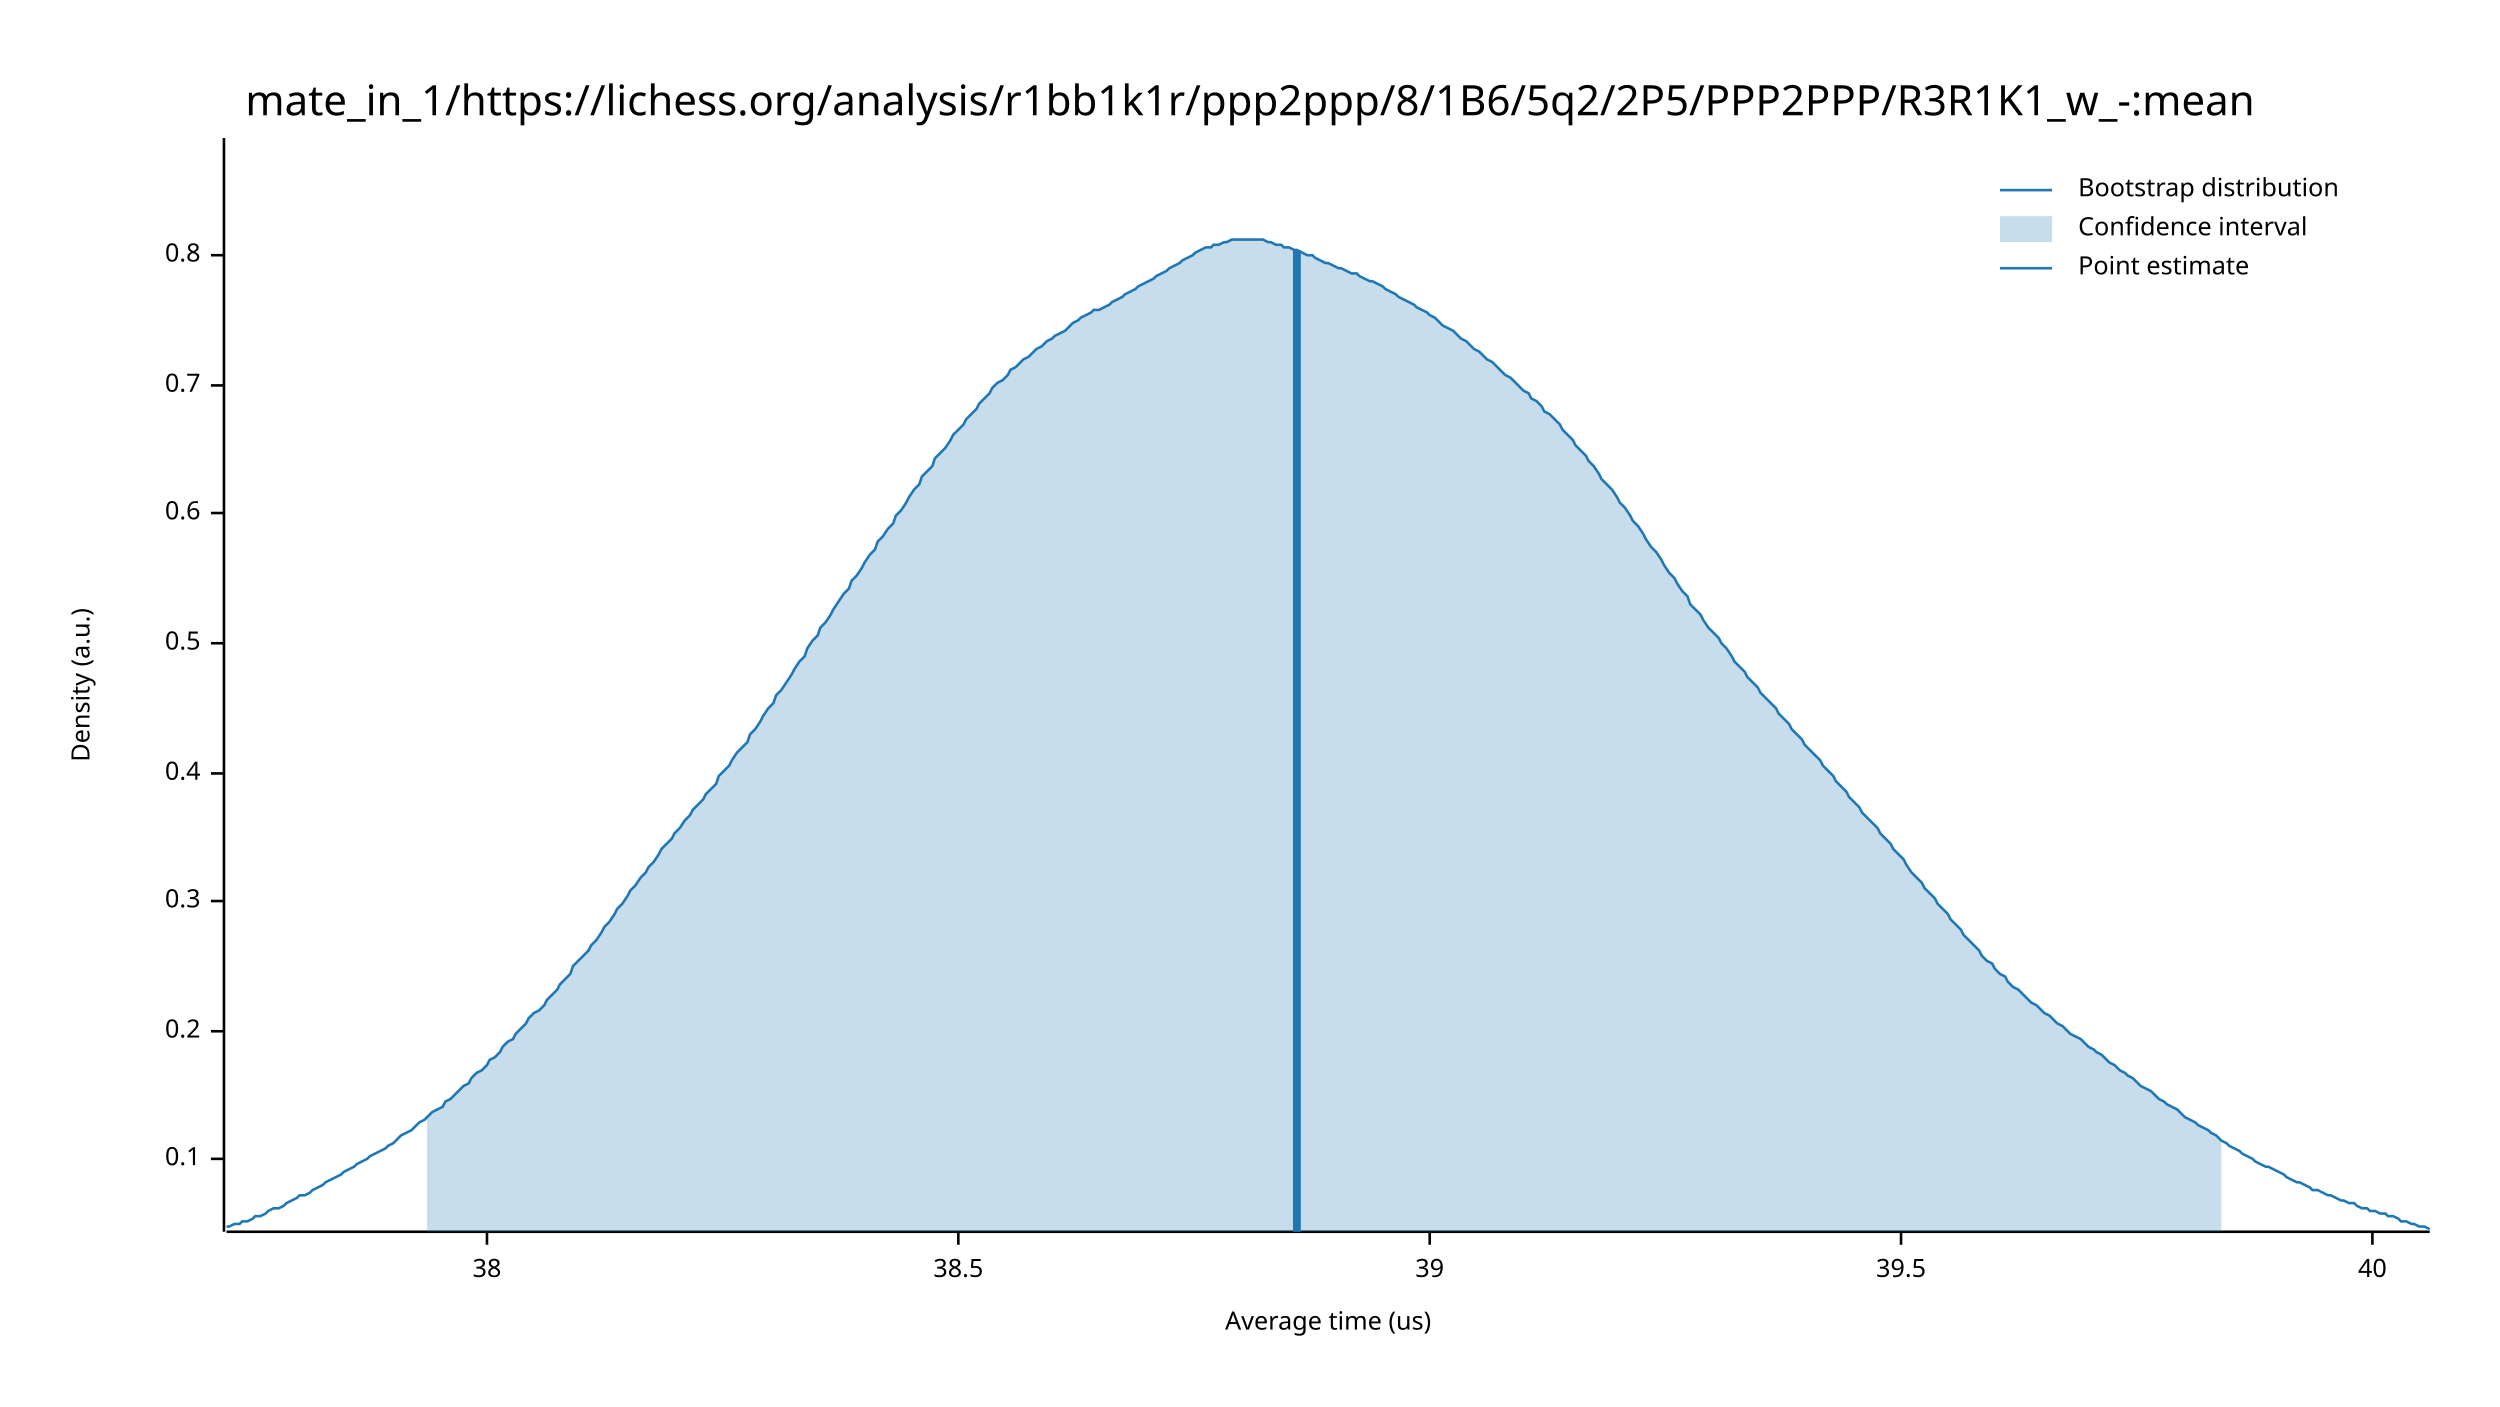
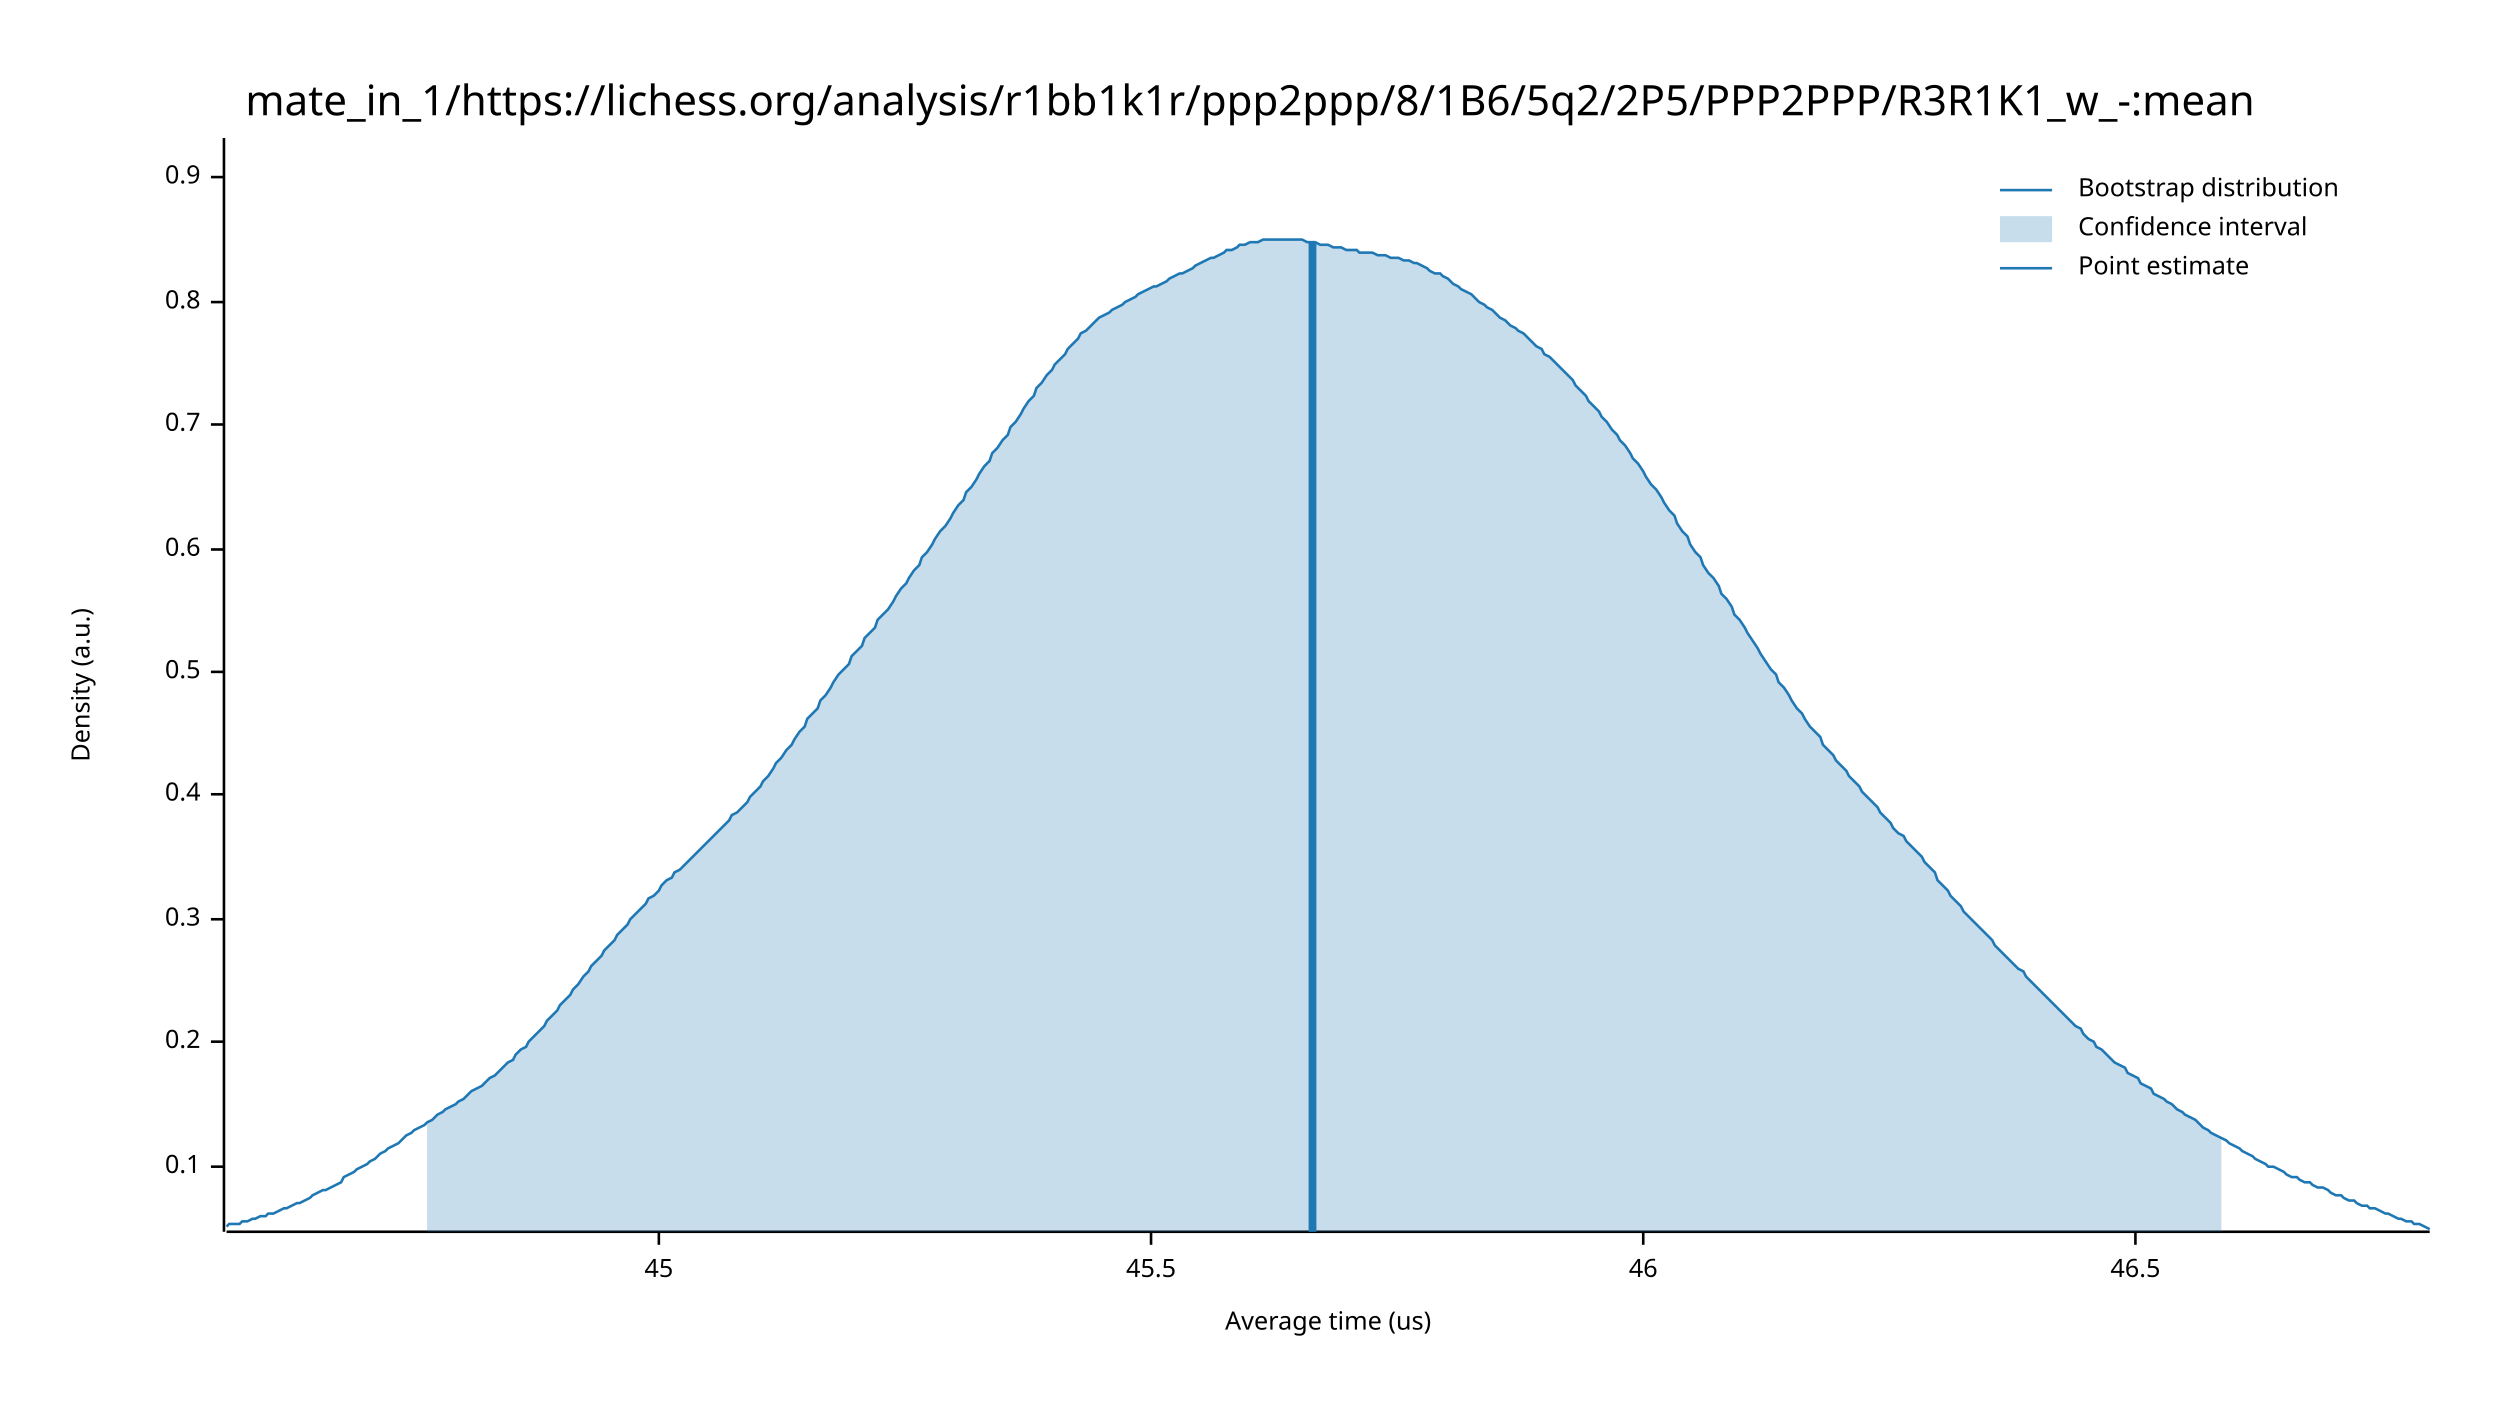
<svg xmlns="http://www.w3.org/2000/svg" width="960" height="540" viewBox="0 0 960 540">
  <text x="480" y="32" dy="0.76em" text-anchor="middle" font-family="sans-serif" font-size="16.129" opacity="1" fill="#000000">
mate_in_1/https://lichess.org/analysis/r1bb1k1r/ppp2ppp/8/1B6/5q2/2P5/PPP2PPP/R3R1K1_w_-:mean
</text>
  <text x="27" y="263" dy="0.76em" text-anchor="middle" font-family="sans-serif" font-size="9.677" opacity="1" fill="#000000" transform="rotate(270, 27, 263)">
Density (a.u.)
</text>
  <text x="510" y="513" dy="-0.5ex" text-anchor="middle" font-family="sans-serif" font-size="9.677" opacity="1" fill="#000000">
Average time (us)
</text>
  <polyline fill="none" opacity="1" stroke="#000000" stroke-width="1" points="86,53 86,473 " />
-   <text x="77" y="445" dy="0.5ex" text-anchor="end" font-family="sans-serif" font-size="9.677" opacity="1" fill="#000000">
+   <text x="77" y="448" dy="0.5ex" text-anchor="end" font-family="sans-serif" font-size="9.677" opacity="1" fill="#000000">
0.1
</text>
-   <polyline fill="none" opacity="1" stroke="#000000" stroke-width="1" points="81,445 86,445 " />
-   <text x="77" y="396" dy="0.5ex" text-anchor="end" font-family="sans-serif" font-size="9.677" opacity="1" fill="#000000">
+   <polyline fill="none" opacity="1" stroke="#000000" stroke-width="1" points="81,448 86,448 " />
+   <text x="77" y="400" dy="0.5ex" text-anchor="end" font-family="sans-serif" font-size="9.677" opacity="1" fill="#000000">
0.2
</text>
-   <polyline fill="none" opacity="1" stroke="#000000" stroke-width="1" points="81,396 86,396 " />
-   <text x="77" y="346" dy="0.5ex" text-anchor="end" font-family="sans-serif" font-size="9.677" opacity="1" fill="#000000">
+   <polyline fill="none" opacity="1" stroke="#000000" stroke-width="1" points="81,400 86,400 " />
+   <text x="77" y="353" dy="0.5ex" text-anchor="end" font-family="sans-serif" font-size="9.677" opacity="1" fill="#000000">
0.3
</text>
-   <polyline fill="none" opacity="1" stroke="#000000" stroke-width="1" points="81,346 86,346 " />
-   <text x="77" y="297" dy="0.5ex" text-anchor="end" font-family="sans-serif" font-size="9.677" opacity="1" fill="#000000">
+   <polyline fill="none" opacity="1" stroke="#000000" stroke-width="1" points="81,353 86,353 " />
+   <text x="77" y="305" dy="0.5ex" text-anchor="end" font-family="sans-serif" font-size="9.677" opacity="1" fill="#000000">
0.4
</text>
-   <polyline fill="none" opacity="1" stroke="#000000" stroke-width="1" points="81,297 86,297 " />
-   <text x="77" y="247" dy="0.5ex" text-anchor="end" font-family="sans-serif" font-size="9.677" opacity="1" fill="#000000">
+   <polyline fill="none" opacity="1" stroke="#000000" stroke-width="1" points="81,305 86,305 " />
+   <text x="77" y="258" dy="0.5ex" text-anchor="end" font-family="sans-serif" font-size="9.677" opacity="1" fill="#000000">
0.5
</text>
-   <polyline fill="none" opacity="1" stroke="#000000" stroke-width="1" points="81,247 86,247 " />
-   <text x="77" y="197" dy="0.5ex" text-anchor="end" font-family="sans-serif" font-size="9.677" opacity="1" fill="#000000">
+   <polyline fill="none" opacity="1" stroke="#000000" stroke-width="1" points="81,258 86,258 " />
+   <text x="77" y="211" dy="0.5ex" text-anchor="end" font-family="sans-serif" font-size="9.677" opacity="1" fill="#000000">
0.6
</text>
-   <polyline fill="none" opacity="1" stroke="#000000" stroke-width="1" points="81,197 86,197 " />
-   <text x="77" y="148" dy="0.5ex" text-anchor="end" font-family="sans-serif" font-size="9.677" opacity="1" fill="#000000">
+   <polyline fill="none" opacity="1" stroke="#000000" stroke-width="1" points="81,211 86,211 " />
+   <text x="77" y="163" dy="0.5ex" text-anchor="end" font-family="sans-serif" font-size="9.677" opacity="1" fill="#000000">
0.7
</text>
-   <polyline fill="none" opacity="1" stroke="#000000" stroke-width="1" points="81,148 86,148 " />
-   <text x="77" y="98" dy="0.5ex" text-anchor="end" font-family="sans-serif" font-size="9.677" opacity="1" fill="#000000">
+   <polyline fill="none" opacity="1" stroke="#000000" stroke-width="1" points="81,163 86,163 " />
+   <text x="77" y="116" dy="0.5ex" text-anchor="end" font-family="sans-serif" font-size="9.677" opacity="1" fill="#000000">
0.8
</text>
-   <polyline fill="none" opacity="1" stroke="#000000" stroke-width="1" points="81,98 86,98 " />
+   <polyline fill="none" opacity="1" stroke="#000000" stroke-width="1" points="81,116 86,116 " />
+   <text x="77" y="68" dy="0.5ex" text-anchor="end" font-family="sans-serif" font-size="9.677" opacity="1" fill="#000000">
+ 0.9
+ </text>
+   <polyline fill="none" opacity="1" stroke="#000000" stroke-width="1" points="81,68 86,68 " />
  <polyline fill="none" opacity="1" stroke="#000000" stroke-width="1" points="87,473 933,473 " />
-   <text x="187" y="483" dy="0.76em" text-anchor="middle" font-family="sans-serif" font-size="9.677" opacity="1" fill="#000000">
- 38
+   <text x="253" y="483" dy="0.76em" text-anchor="middle" font-family="sans-serif" font-size="9.677" opacity="1" fill="#000000">
+ 45
</text>
-   <polyline fill="none" opacity="1" stroke="#000000" stroke-width="1" points="187,473 187,478 " />
-   <text x="368" y="483" dy="0.76em" text-anchor="middle" font-family="sans-serif" font-size="9.677" opacity="1" fill="#000000">
- 38.5
+   <polyline fill="none" opacity="1" stroke="#000000" stroke-width="1" points="253,473 253,478 " />
+   <text x="442" y="483" dy="0.76em" text-anchor="middle" font-family="sans-serif" font-size="9.677" opacity="1" fill="#000000">
+ 45.5
</text>
-   <polyline fill="none" opacity="1" stroke="#000000" stroke-width="1" points="368,473 368,478 " />
-   <text x="549" y="483" dy="0.76em" text-anchor="middle" font-family="sans-serif" font-size="9.677" opacity="1" fill="#000000">
- 39
+   <polyline fill="none" opacity="1" stroke="#000000" stroke-width="1" points="442,473 442,478 " />
+   <text x="631" y="483" dy="0.76em" text-anchor="middle" font-family="sans-serif" font-size="9.677" opacity="1" fill="#000000">
+ 46
</text>
-   <polyline fill="none" opacity="1" stroke="#000000" stroke-width="1" points="549,473 549,478 " />
-   <text x="730" y="483" dy="0.76em" text-anchor="middle" font-family="sans-serif" font-size="9.677" opacity="1" fill="#000000">
- 39.5
+   <polyline fill="none" opacity="1" stroke="#000000" stroke-width="1" points="631,473 631,478 " />
+   <text x="820" y="483" dy="0.76em" text-anchor="middle" font-family="sans-serif" font-size="9.677" opacity="1" fill="#000000">
+ 46.5
</text>
-   <polyline fill="none" opacity="1" stroke="#000000" stroke-width="1" points="730,473 730,478 " />
-   <text x="911" y="483" dy="0.76em" text-anchor="middle" font-family="sans-serif" font-size="9.677" opacity="1" fill="#000000">
- 40
- </text>
-   <polyline fill="none" opacity="1" stroke="#000000" stroke-width="1" points="911,473 911,478 " />
-   <polyline fill="none" opacity="1" stroke="#1F78B4" stroke-width="1" points="87,471 88,471 90,470 92,470 93,469 95,469 97,468 98,467 100,467 102,466 103,465 105,464 107,464 109,463 110,462 112,461 114,460 115,459 117,459 119,458 120,457 122,456 124,455 125,454 127,453 129,452 131,451 132,450 134,449 136,448 137,447 139,446 141,445 142,444 144,443 146,442 148,441 149,440 151,439 153,437 154,436 156,435 158,434 159,433 161,431 163,430 164,429 166,427 168,426 170,425 171,423 173,422 175,420 176,419 178,417 180,416 181,414 183,412 185,411 187,409 188,407 190,406 192,404 193,402 195,400 197,399 198,397 200,395 202,393 203,391 205,389 207,388 209,386 210,384 212,382 214,380 215,378 217,376 219,374 220,371 222,369 224,367 226,365 227,363 229,361 231,358 232,356 234,354 236,351 237,349 239,347 241,344 242,342 244,340 246,337 248,335 249,333 251,331 253,328 254,326 256,324 258,322 259,320 261,318 263,315 265,313 266,311 268,309 270,307 271,305 273,303 275,301 276,298 278,296 280,294 281,292 283,289 285,287 287,285 288,282 290,280 292,277 293,275 295,272 297,270 298,267 300,265 302,262 304,259 305,257 307,254 309,252 310,249 312,246 314,244 315,241 317,239 319,236 320,234 322,231 324,228 326,226 327,223 329,221 331,218 332,216 334,213 336,211 337,208 339,206 341,203 343,201 344,198 346,196 348,193 349,191 351,188 353,186 354,183 356,181 358,179 359,176 361,174 363,172 365,169 366,167 368,165 370,163 371,161 373,159 375,157 376,155 378,153 380,151 381,149 383,147 385,146 387,144 388,142 390,141 392,139 393,138 395,137 397,135 398,134 400,133 402,131 404,130 405,129 407,128 409,127 410,126 412,124 414,123 415,122 417,121 419,120 420,119 422,119 424,118 426,117 427,116 429,115 431,114 432,113 434,112 436,111 437,110 439,109 441,108 443,107 444,106 446,105 448,104 449,103 451,102 453,101 454,100 456,99 458,98 459,97 461,96 463,95 465,95 466,94 468,94 470,93 471,93 473,92 475,92 476,92 478,92 480,92 482,92 483,92 485,92 487,93 488,93 490,94 492,94 493,95 495,95 497,96 498,96 500,97 502,98 504,98 505,99 507,100 509,101 510,101 512,102 514,103 515,103 517,104 519,105 521,105 522,106 524,107 526,108 527,108 529,109 531,110 532,111 534,112 536,113 537,114 539,115 541,116 543,117 544,118 546,119 548,120 549,121 551,122 553,124 554,125 556,126 558,127 560,129 561,130 563,131 565,133 566,134 568,135 570,137 571,138 573,139 575,141 576,142 578,144 580,145 582,147 583,148 585,150 587,151 588,153 590,154 592,156 593,158 595,159 597,161 599,163 600,165 602,167 604,169 605,171 607,173 609,175 610,177 612,179 614,182 615,184 617,186 619,188 621,191 622,193 624,195 626,198 627,200 629,202 631,205 632,207 634,210 636,212 638,215 639,217 641,220 643,222 644,224 646,227 648,229 649,232 651,234 653,236 654,238 656,241 658,243 660,245 661,247 663,249 665,252 666,254 668,256 670,258 671,260 673,262 675,264 676,266 678,268 680,270 682,272 683,274 685,276 687,278 688,280 690,282 692,284 693,286 695,288 697,290 699,292 700,294 702,296 704,298 705,300 707,302 709,304 710,306 712,308 714,310 715,312 717,314 719,316 721,318 722,320 724,322 726,324 727,326 729,328 731,330 732,332 734,335 736,337 738,339 739,341 741,343 743,345 744,347 746,349 748,351 749,353 751,355 753,357 754,359 756,361 758,363 760,365 761,367 763,369 765,370 766,372 768,374 770,375 771,377 773,379 775,380 777,382 778,383 780,385 782,386 783,387 785,389 787,390 788,391 790,393 792,394 793,395 795,397 797,398 799,399 800,400 802,402 804,403 805,404 807,405 809,407 810,408 812,409 814,411 816,412 817,413 819,414 821,416 822,417 824,418 826,419 827,420 829,422 831,423 832,424 834,425 836,426 838,428 839,429 841,430 843,431 844,432 846,433 848,434 849,435 851,436 853,438 855,439 856,440 858,441 860,442 861,443 863,444 865,445 866,446 868,447 870,448 871,448 873,449 875,450 877,451 878,452 880,453 882,454 883,454 885,455 887,456 888,457 890,457 892,458 894,459 895,459 897,460 899,461 900,461 902,462 904,462 905,463 907,464 909,464 910,465 912,465 914,466 916,466 917,467 919,467 921,468 922,469 924,469 926,470 927,470 929,471 931,471 933,472 " />
-   <polygon opacity="0.25" fill="#1F78B4" points="164,429 166,427 168,426 170,425 171,423 173,422 175,420 176,419 178,417 180,416 181,414 183,412 185,411 187,409 188,407 190,406 192,404 193,402 195,400 197,399 198,397 200,395 202,393 203,391 205,389 207,388 209,386 210,384 212,382 214,380 215,378 217,376 219,374 220,371 222,369 224,367 226,365 227,363 229,361 231,358 232,356 234,354 236,351 237,349 239,347 241,344 242,342 244,340 246,337 248,335 249,333 251,331 253,328 254,326 256,324 258,322 259,320 261,318 263,315 265,313 266,311 268,309 270,307 271,305 273,303 275,301 276,298 278,296 280,294 281,292 283,289 285,287 287,285 288,282 290,280 292,277 293,275 295,272 297,270 298,267 300,265 302,262 304,259 305,257 307,254 309,252 310,249 312,246 314,244 315,241 317,239 319,236 320,234 322,231 324,228 326,226 327,223 329,221 331,218 332,216 334,213 336,211 337,208 339,206 341,203 343,201 344,198 346,196 348,193 349,191 351,188 353,186 354,183 356,181 358,179 359,176 361,174 363,172 365,169 366,167 368,165 370,163 371,161 373,159 375,157 376,155 378,153 380,151 381,149 383,147 385,146 387,144 388,142 390,141 392,139 393,138 395,137 397,135 398,134 400,133 402,131 404,130 405,129 407,128 409,127 410,126 412,124 414,123 415,122 417,121 419,120 420,119 422,119 424,118 426,117 427,116 429,115 431,114 432,113 434,112 436,111 437,110 439,109 441,108 443,107 444,106 446,105 448,104 449,103 451,102 453,101 454,100 456,99 458,98 459,97 461,96 463,95 465,95 466,94 468,94 470,93 471,93 473,92 475,92 476,92 478,92 480,92 482,92 483,92 485,92 487,93 488,93 490,94 492,94 493,95 495,95 497,96 498,96 500,97 502,98 504,98 505,99 507,100 509,101 510,101 512,102 514,103 515,103 517,104 519,105 521,105 522,106 524,107 526,108 527,108 529,109 531,110 532,111 534,112 536,113 537,114 539,115 541,116 543,117 544,118 546,119 548,120 549,121 551,122 553,124 554,125 556,126 558,127 560,129 561,130 563,131 565,133 566,134 568,135 570,137 571,138 573,139 575,141 576,142 578,144 580,145 582,147 583,148 585,150 587,151 588,153 590,154 592,156 593,158 595,159 597,161 599,163 600,165 602,167 604,169 605,171 607,173 609,175 610,177 612,179 614,182 615,184 617,186 619,188 621,191 622,193 624,195 626,198 627,200 629,202 631,205 632,207 634,210 636,212 638,215 639,217 641,220 643,222 644,224 646,227 648,229 649,232 651,234 653,236 654,238 656,241 658,243 660,245 661,247 663,249 665,252 666,254 668,256 670,258 671,260 673,262 675,264 676,266 678,268 680,270 682,272 683,274 685,276 687,278 688,280 690,282 692,284 693,286 695,288 697,290 699,292 700,294 702,296 704,298 705,300 707,302 709,304 710,306 712,308 714,310 715,312 717,314 719,316 721,318 722,320 724,322 726,324 727,326 729,328 731,330 732,332 734,335 736,337 738,339 739,341 741,343 743,345 744,347 746,349 748,351 749,353 751,355 753,357 754,359 756,361 758,363 760,365 761,367 763,369 765,370 766,372 768,374 770,375 771,377 773,379 775,380 777,382 778,383 780,385 782,386 783,387 785,389 787,390 788,391 790,393 792,394 793,395 795,397 797,398 799,399 800,400 802,402 804,403 805,404 807,405 809,407 810,408 812,409 814,411 816,412 817,413 819,414 821,416 822,417 824,418 826,419 827,420 829,422 831,423 832,424 834,425 836,426 838,428 839,429 841,430 843,431 844,432 846,433 848,434 849,435 851,436 853,438 853,473 164,473 " />
-   <polyline fill="none" opacity="1" stroke="#1F78B4" stroke-width="3" points="498,473 498,96 " />
+   <polyline fill="none" opacity="1" stroke="#000000" stroke-width="1" points="820,473 820,478 " />
+   <polyline fill="none" opacity="1" stroke="#1F78B4" stroke-width="1" points="87,471 88,470 90,470 92,470 93,469 95,469 97,468 98,468 100,467 102,467 103,466 105,466 107,465 109,464 110,464 112,463 114,462 115,462 117,461 119,460 120,459 122,458 124,457 125,457 127,456 129,455 131,454 132,452 134,451 136,450 137,449 139,448 141,447 142,446 144,445 146,443 148,442 149,441 151,440 153,439 154,438 156,436 158,435 159,434 161,433 163,432 164,431 166,430 168,428 170,427 171,426 173,425 175,424 176,423 178,422 180,420 181,419 183,418 185,417 187,415 188,414 190,413 192,411 193,410 195,408 197,407 198,405 200,403 202,402 203,400 205,398 207,396 209,394 210,392 212,390 214,388 215,386 217,384 219,382 220,380 222,378 224,375 226,373 227,371 229,369 231,367 232,365 234,363 236,361 237,359 239,357 241,355 242,353 244,351 246,349 248,347 249,345 251,344 253,342 254,340 256,338 258,337 259,335 261,334 263,332 265,330 266,329 268,327 270,325 271,324 273,322 275,320 276,319 278,317 280,315 281,313 283,312 285,310 287,308 288,306 290,304 292,302 293,300 295,298 297,295 298,293 300,291 302,288 304,286 305,284 307,281 309,279 310,276 312,274 314,272 315,269 317,267 319,264 320,262 322,259 324,257 326,255 327,252 329,250 331,248 332,245 334,243 336,241 337,238 339,236 341,234 343,231 344,229 346,226 348,224 349,222 351,219 353,217 354,214 356,212 358,209 359,207 361,204 363,202 365,199 366,197 368,194 370,192 371,189 373,187 375,184 376,182 378,179 380,177 381,174 383,172 385,169 387,167 388,164 390,162 392,159 393,157 395,154 397,152 398,149 400,147 402,144 404,142 405,140 407,138 409,136 410,134 412,132 414,130 415,128 417,127 419,125 420,124 422,122 424,121 426,120 427,119 429,118 431,117 432,116 434,115 436,114 437,113 439,112 441,111 443,110 444,110 446,109 448,108 449,107 451,106 453,105 454,105 456,104 458,103 459,102 461,101 463,100 465,99 466,99 468,98 470,97 471,96 473,96 475,95 476,94 478,94 480,93 482,93 483,93 485,92 487,92 488,92 490,92 492,92 493,92 495,92 497,92 498,92 500,92 502,93 504,93 505,93 507,94 509,94 510,94 512,95 514,95 515,95 517,96 519,96 521,96 522,97 524,97 526,97 527,97 529,98 531,98 532,98 534,99 536,99 537,99 539,100 541,100 543,101 544,101 546,102 548,103 549,104 551,105 553,105 554,106 556,107 558,109 560,110 561,111 563,112 565,113 566,114 568,116 570,117 571,118 573,119 575,121 576,122 578,123 580,125 582,126 583,127 585,128 587,130 588,131 590,133 592,134 593,136 595,137 597,139 599,141 600,142 602,144 604,146 605,148 607,150 609,152 610,154 612,156 614,158 615,160 617,162 619,165 621,167 622,169 624,171 626,174 627,176 629,178 631,181 632,183 634,186 636,188 638,191 639,193 641,196 643,198 644,201 646,204 648,206 649,209 651,212 653,214 654,217 656,220 658,222 660,225 661,228 663,230 665,233 666,236 668,238 670,241 671,243 673,246 675,249 676,251 678,254 680,257 682,259 683,262 685,264 687,267 688,269 690,272 692,274 693,276 695,279 697,281 699,283 700,286 702,288 704,290 705,292 707,294 709,296 710,298 712,300 714,302 715,304 717,306 719,308 721,310 722,312 724,314 726,316 727,318 729,320 731,321 732,323 734,325 736,327 738,329 739,331 741,333 743,335 744,338 746,340 748,342 749,344 751,346 753,348 754,350 756,352 758,354 760,356 761,357 763,359 765,361 766,363 768,365 770,367 771,368 773,370 775,372 777,373 778,375 780,377 782,379 783,380 785,382 787,384 788,385 790,387 792,389 793,390 795,392 797,394 799,395 800,397 802,399 804,400 805,402 807,403 809,405 810,406 812,408 814,409 816,410 817,412 819,413 821,414 822,416 824,417 826,418 827,420 829,421 831,422 832,423 834,424 836,426 838,427 839,428 841,429 843,430 844,431 846,433 848,434 849,435 851,436 853,437 855,438 856,439 858,440 860,441 861,442 863,443 865,444 866,445 868,446 870,447 871,448 873,448 875,449 877,450 878,451 880,452 882,452 883,453 885,454 887,454 888,455 890,456 892,456 894,457 895,458 897,459 899,459 900,460 902,461 904,461 905,462 907,463 909,463 910,464 912,464 914,465 916,466 917,466 919,467 921,468 922,468 924,469 926,469 927,470 929,470 931,471 933,472 " />
+   <polygon opacity="0.25" fill="#1F78B4" points="164,431 166,430 168,428 170,427 171,426 173,425 175,424 176,423 178,422 180,420 181,419 183,418 185,417 187,415 188,414 190,413 192,411 193,410 195,408 197,407 198,405 200,403 202,402 203,400 205,398 207,396 209,394 210,392 212,390 214,388 215,386 217,384 219,382 220,380 222,378 224,375 226,373 227,371 229,369 231,367 232,365 234,363 236,361 237,359 239,357 241,355 242,353 244,351 246,349 248,347 249,345 251,344 253,342 254,340 256,338 258,337 259,335 261,334 263,332 265,330 266,329 268,327 270,325 271,324 273,322 275,320 276,319 278,317 280,315 281,313 283,312 285,310 287,308 288,306 290,304 292,302 293,300 295,298 297,295 298,293 300,291 302,288 304,286 305,284 307,281 309,279 310,276 312,274 314,272 315,269 317,267 319,264 320,262 322,259 324,257 326,255 327,252 329,250 331,248 332,245 334,243 336,241 337,238 339,236 341,234 343,231 344,229 346,226 348,224 349,222 351,219 353,217 354,214 356,212 358,209 359,207 361,204 363,202 365,199 366,197 368,194 370,192 371,189 373,187 375,184 376,182 378,179 380,177 381,174 383,172 385,169 387,167 388,164 390,162 392,159 393,157 395,154 397,152 398,149 400,147 402,144 404,142 405,140 407,138 409,136 410,134 412,132 414,130 415,128 417,127 419,125 420,124 422,122 424,121 426,120 427,119 429,118 431,117 432,116 434,115 436,114 437,113 439,112 441,111 443,110 444,110 446,109 448,108 449,107 451,106 453,105 454,105 456,104 458,103 459,102 461,101 463,100 465,99 466,99 468,98 470,97 471,96 473,96 475,95 476,94 478,94 480,93 482,93 483,93 485,92 487,92 488,92 490,92 492,92 493,92 495,92 497,92 498,92 500,92 502,93 504,93 505,93 507,94 509,94 510,94 512,95 514,95 515,95 517,96 519,96 521,96 522,97 524,97 526,97 527,97 529,98 531,98 532,98 534,99 536,99 537,99 539,100 541,100 543,101 544,101 546,102 548,103 549,104 551,105 553,105 554,106 556,107 558,109 560,110 561,111 563,112 565,113 566,114 568,116 570,117 571,118 573,119 575,121 576,122 578,123 580,125 582,126 583,127 585,128 587,130 588,131 590,133 592,134 593,136 595,137 597,139 599,141 600,142 602,144 604,146 605,148 607,150 609,152 610,154 612,156 614,158 615,160 617,162 619,165 621,167 622,169 624,171 626,174 627,176 629,178 631,181 632,183 634,186 636,188 638,191 639,193 641,196 643,198 644,201 646,204 648,206 649,209 651,212 653,214 654,217 656,220 658,222 660,225 661,228 663,230 665,233 666,236 668,238 670,241 671,243 673,246 675,249 676,251 678,254 680,257 682,259 683,262 685,264 687,267 688,269 690,272 692,274 693,276 695,279 697,281 699,283 700,286 702,288 704,290 705,292 707,294 709,296 710,298 712,300 714,302 715,304 717,306 719,308 721,310 722,312 724,314 726,316 727,318 729,320 731,321 732,323 734,325 736,327 738,329 739,331 741,333 743,335 744,338 746,340 748,342 749,344 751,346 753,348 754,350 756,352 758,354 760,356 761,357 763,359 765,361 766,363 768,365 770,367 771,368 773,370 775,372 777,373 778,375 780,377 782,379 783,380 785,382 787,384 788,385 790,387 792,389 793,390 795,392 797,394 799,395 800,397 802,399 804,400 805,402 807,403 809,405 810,406 812,408 814,409 816,410 817,412 819,413 821,414 822,416 824,417 826,418 827,420 829,421 831,422 832,423 834,424 836,426 838,427 839,428 841,429 843,430 844,431 846,433 848,434 849,435 851,436 853,437 853,473 164,473 " />
+   <polyline fill="none" opacity="1" stroke="#1F78B4" stroke-width="3" points="504,473 504,93 " />
  <text x="798" y="68" dy="0.76em" text-anchor="start" font-family="sans-serif" font-size="9.677" opacity="1" fill="#000000">
Bootstrap distribution
</text>
  <text x="798" y="83" dy="0.76em" text-anchor="start" font-family="sans-serif" font-size="9.677" opacity="1" fill="#000000">
Confidence interval
</text>
  <text x="798" y="98" dy="0.76em" text-anchor="start" font-family="sans-serif" font-size="9.677" opacity="1" fill="#000000">
Point estimate
</text>
  <polyline fill="none" opacity="1" stroke="#1F78B4" stroke-width="1" points="768,73 788,73 " />
  <rect x="768" y="83" width="20" height="10" opacity="0.25" fill="#1F78B4" stroke="none" />
  <polyline fill="none" opacity="1" stroke="#1F78B4" stroke-width="1" points="768,103 788,103 " />
</svg>
